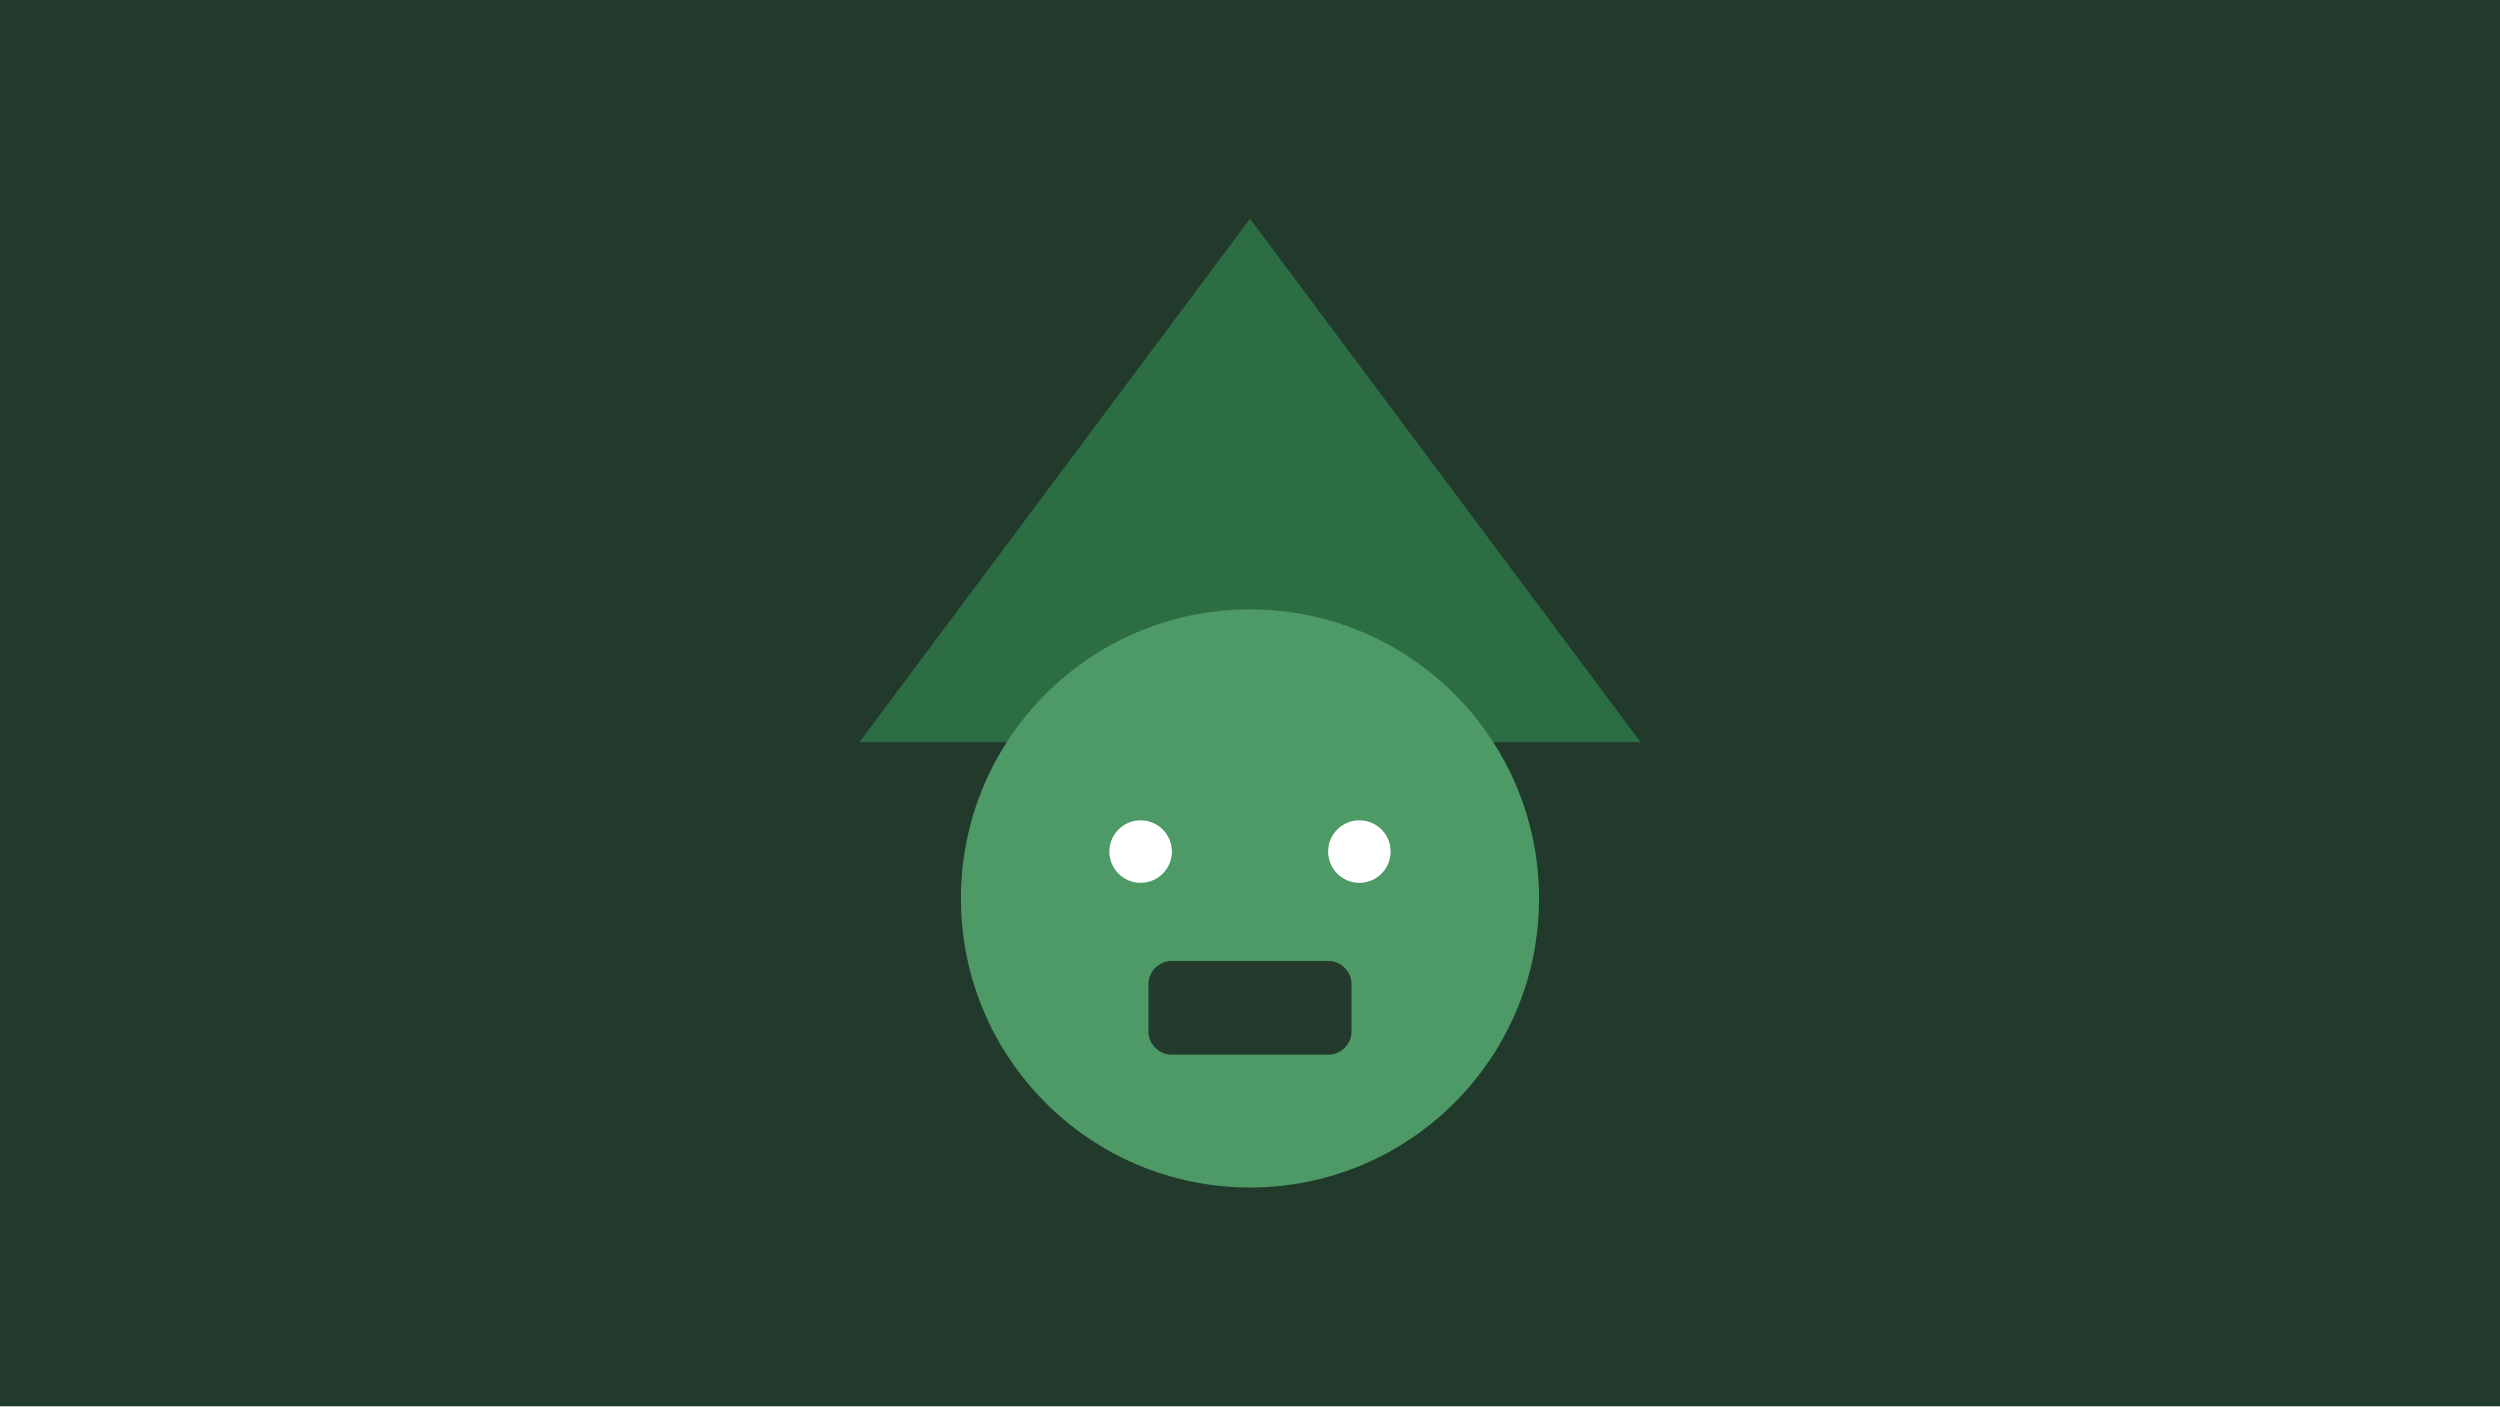
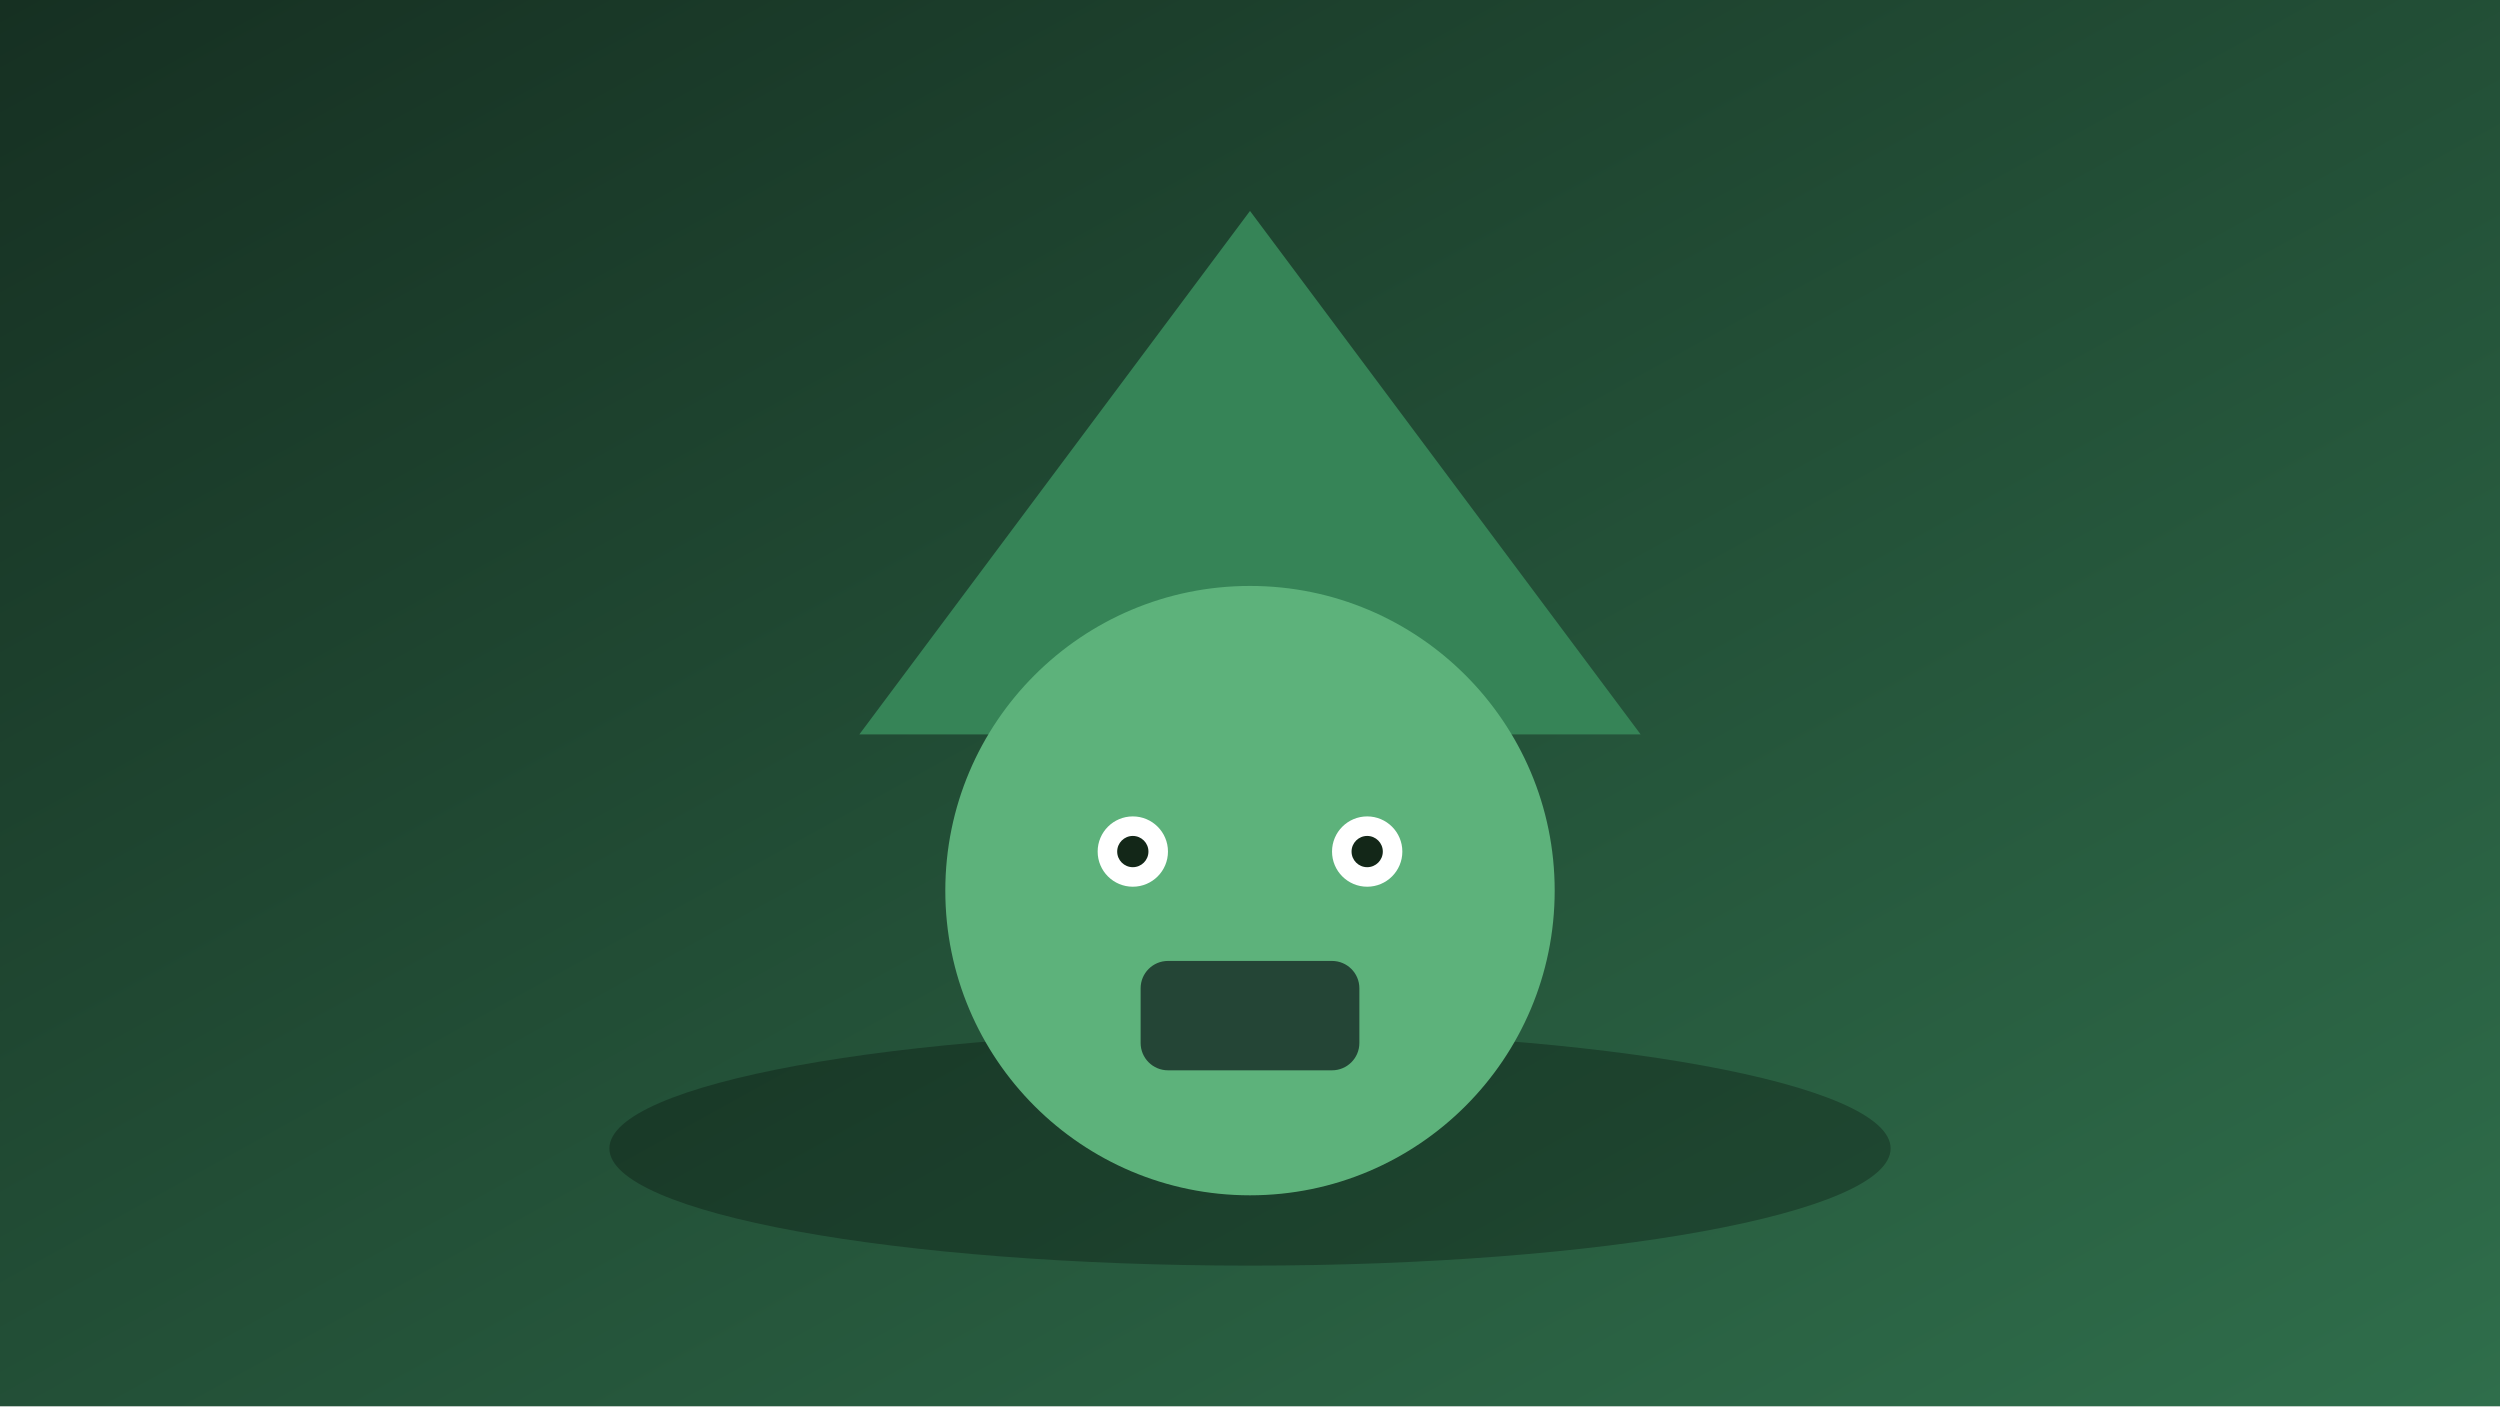
<svg xmlns="http://www.w3.org/2000/svg" width="640" height="360" viewBox="0 0 640 360">
-   <rect width="640" height="360" fill="#223a2b" />
-   <polygon points="320,56 220,190 420,190" fill="#2d6d43" />
-   <circle cx="320" cy="230" r="74" fill="#4d9a66" />
-   <circle cx="292" cy="218" r="8" fill="#fff" />
-   <circle cx="348" cy="218" r="8" fill="#fff" />
-   <rect x="294" y="246" width="52" height="24" rx="6" fill="#233a2d" />
+   <defs>
+     <linearGradient id="bg" x1="0" y1="0" x2="1" y2="1">
+       <stop offset="0%" stop-color="#163022" />
+       <stop offset="100%" stop-color="#2f6e4b" />
+     </linearGradient>
+   </defs>
+   <rect width="640" height="360" fill="url(#bg)" />
+   <ellipse cx="320" cy="294" rx="164" ry="30" fill="rgba(0,0,0,0.28)" />
+   <polygon points="320,54 220,188 420,188" fill="#368457" />
+   <circle cx="320" cy="228" r="78" fill="#5db27b" />
+   <circle cx="290" cy="218" r="9" fill="#fff" />
+   <circle cx="350" cy="218" r="9" fill="#fff" />
+   <circle cx="290" cy="218" r="4" fill="#132718" />
+   <circle cx="350" cy="218" r="4" fill="#132718" />
+   <rect x="292" y="246" width="56" height="28" rx="7" fill="#244536" />
</svg>
